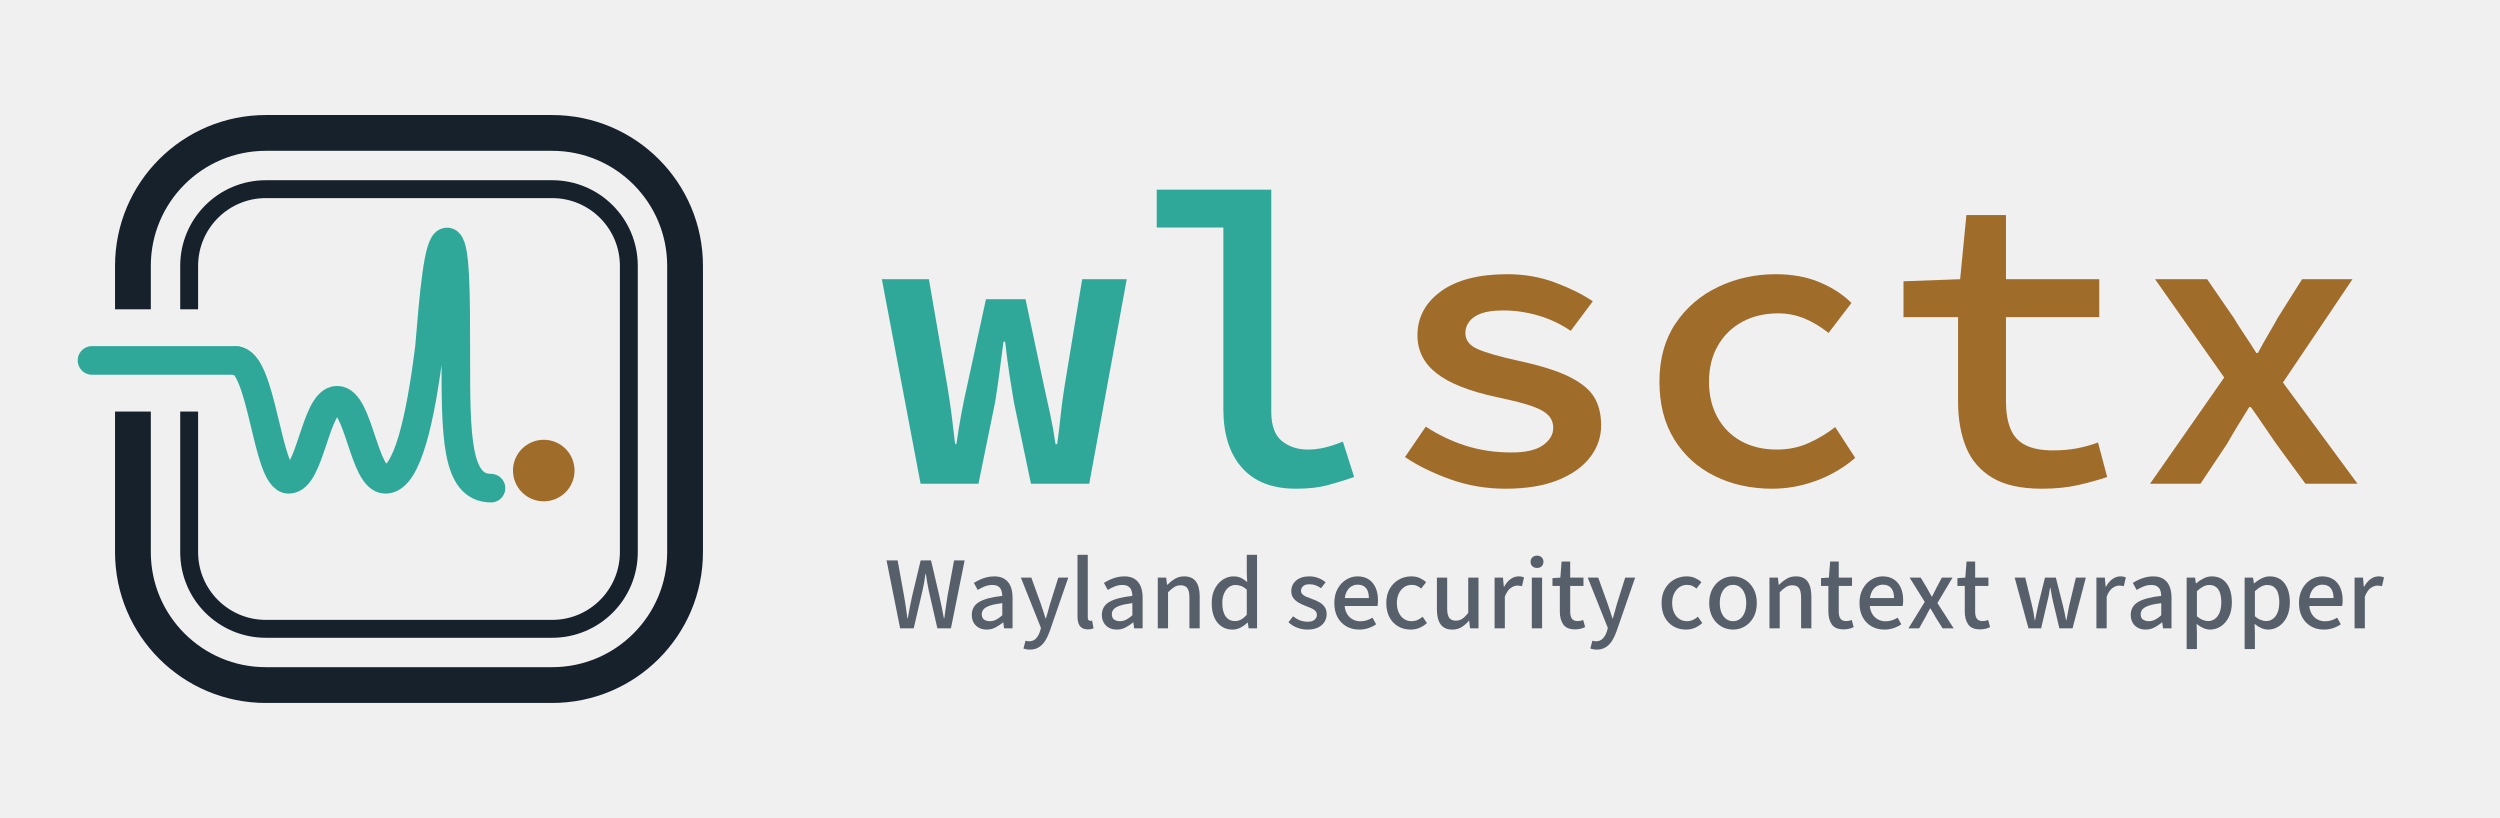
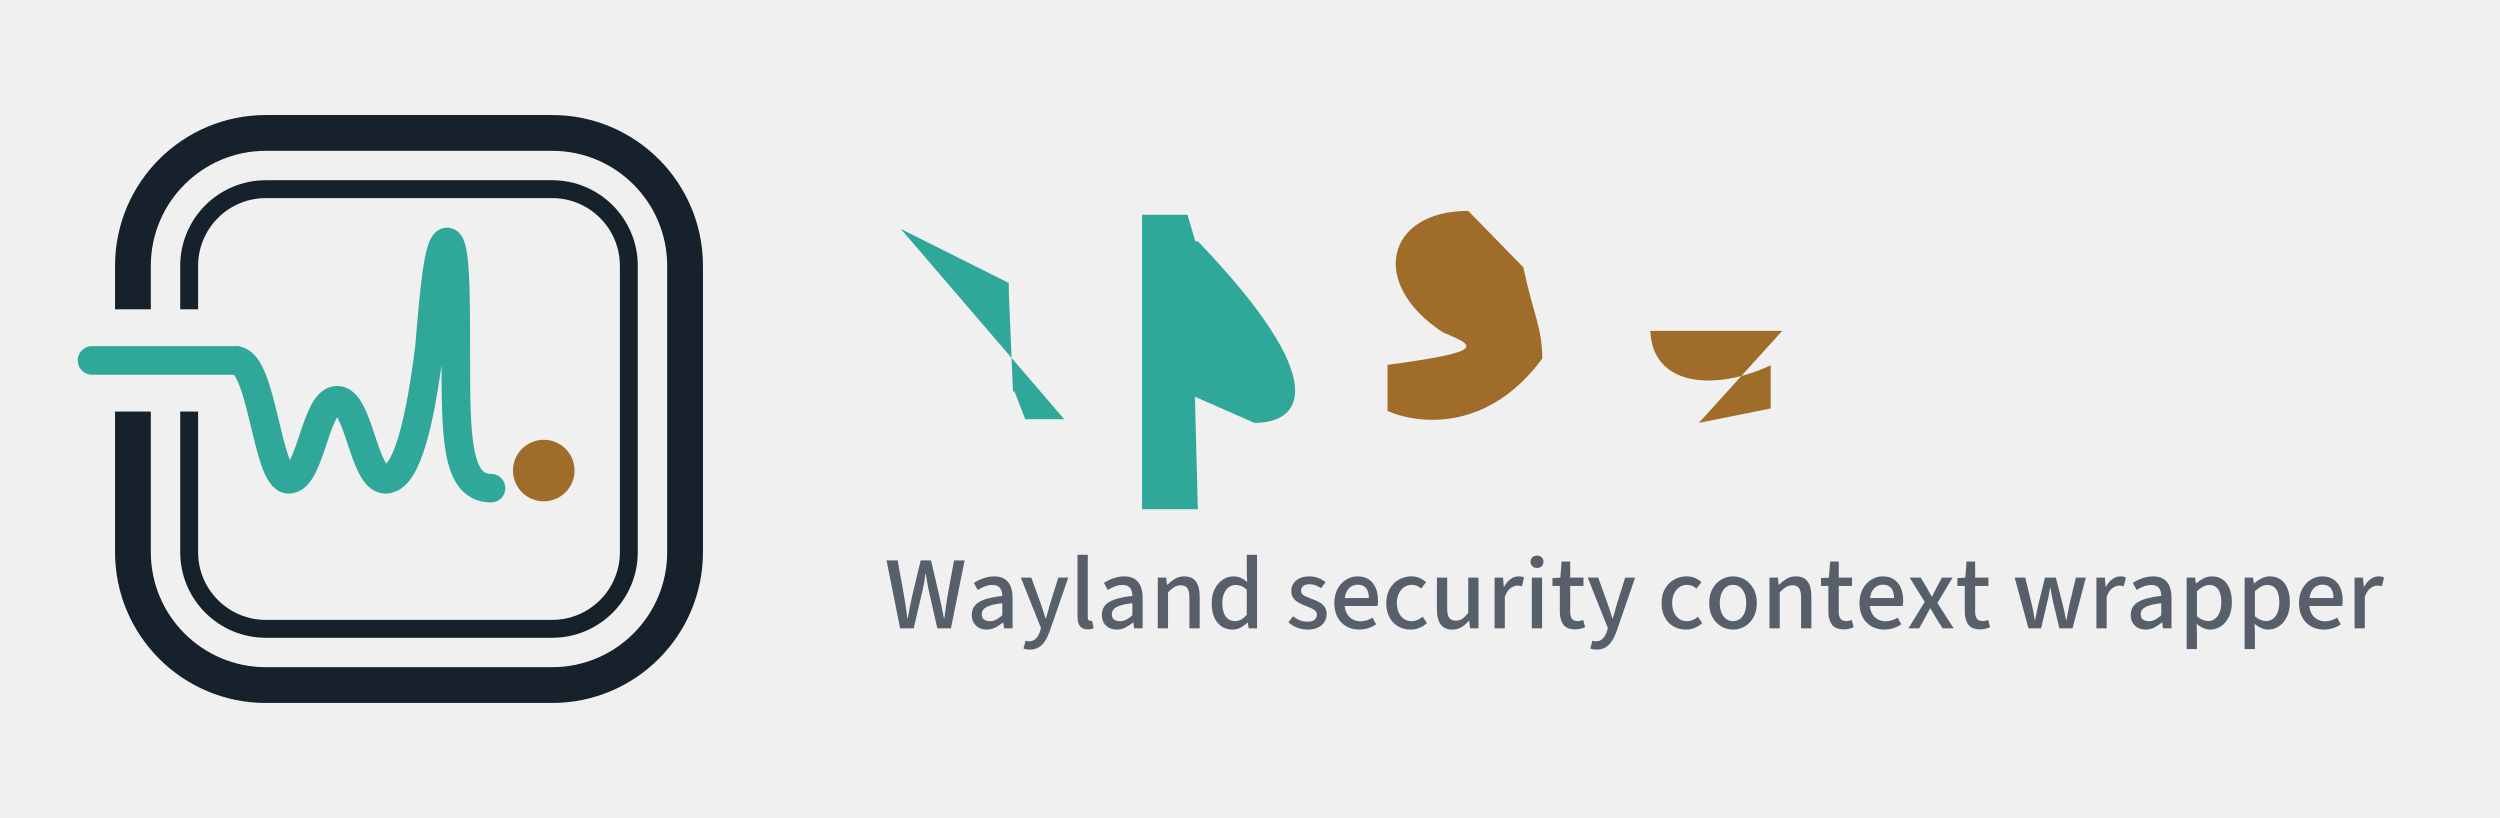
<svg xmlns="http://www.w3.org/2000/svg" viewBox="0 0 489 160" width="489" height="160" role="img" aria-label="apse — Wayland security context wrapper">
  <style>.ink{stroke:#17212B;fill:none}.inkf{fill:#17212B}.wave{stroke:#2FA89A;fill:none}.wavef{fill:#2FA89A}.tag{fill:#9f6c2a}@media (prefers-color-scheme:dark){.ink{stroke:#E6EDF3}.inkf{fill:#E6EDF3}}.sub{fill:#57606a}@media (prefers-color-scheme:dark){.sub{fill:#9198a1}}</style>
  <g transform="translate(16 16)">
    <mask id="hgap">
      <rect width="128" height="128" fill="#fff" />
      <rect x="0" y="44.5" width="26" height="20" fill="#000" />
    </mask>
    <g stroke-linecap="round" stroke-linejoin="round">
      <g mask="url(#hgap)">
        <rect class="ink" x="10" y="10" width="108" height="108" rx="26" stroke-width="7" />
        <rect class="ink" x="21" y="21" width="86" height="86" rx="15" stroke-width="3.5" />
      </g>
      <path class="wave" d="M2 54.5H30.2" stroke-width="5.6" />
      <g transform="translate(68 64) scale(.86) translate(-64 -64)">
        <path class="wave" d="M20 53C26 53 27 80 32 80C37 80 38 62 43 62C48 62 49 80 54 80C59 80 62 66 64 50C65 38 66 26 68 26C70 26 70 38 70 52C70 70 70 82 78 82" stroke-width="6.5" />
        <circle class="tag" cx="90" cy="78" r="7" />
      </g>
    </g>
  </g>
-   <path class="wavef" d="M180.065 94.613 172.489 54.613H181.695L185.279 75.387Q185.768 78.32 186.134 81.13Q186.501 83.941 186.827 86.874H187.071Q187.479 83.941 188.008 81.09Q188.538 78.238 189.189 75.387L192.855 58.523H200.595L204.179 75.387Q204.831 78.32 205.442 81.13Q206.053 83.941 206.46 86.874H206.786Q207.193 83.941 207.479 81.13Q207.764 78.32 208.253 75.387L211.674 54.613H220.391L213.059 94.613H201.654L198.314 78.646Q197.906 76.283 197.458 73.35Q197.01 70.417 196.603 66.833H196.277Q195.87 69.929 195.503 72.78Q195.136 75.631 194.648 78.646L191.389 94.613Z" />
-   <path class="wavef" d="M253.466 95.591Q246.542 95.591 242.916 91.476Q239.291 87.362 239.291 80.03V44.511H226.257V37.098H248.66V80.519Q248.66 84.593 250.737 86.263Q252.815 87.933 255.829 87.933Q257.377 87.933 259.006 87.566Q260.635 87.2 262.672 86.385L264.872 93.309Q262.02 94.287 259.536 94.939Q257.051 95.591 253.466 95.591Z" />
-   <path class="tag" d="M294.444 95.591Q288.823 95.591 283.69 93.758Q278.558 91.925 274.811 89.399L278.884 83.452Q282.468 85.815 286.623 87.159Q290.778 88.503 295.666 88.503Q299.821 88.503 301.817 87.077Q303.813 85.652 303.813 83.696Q303.813 82.719 303.365 81.904Q302.916 81.09 301.776 80.397Q300.635 79.705 298.436 79.053Q296.236 78.401 292.733 77.668Q284.749 75.957 281.002 73.024Q277.255 70.092 277.255 65.611Q277.255 60.316 281.857 56.975Q286.46 53.635 294.851 53.635Q299.821 53.635 304.179 55.265Q308.538 56.894 311.552 58.931L307.234 64.715Q304.383 62.76 300.961 61.741Q297.54 60.723 294.037 60.723Q291.348 60.723 289.76 61.293Q288.171 61.863 287.397 62.882Q286.623 63.9 286.623 65.122Q286.623 67.24 289.067 68.299Q291.511 69.358 297.051 70.58Q303.487 71.965 306.99 73.717Q310.493 75.468 311.837 77.709Q313.181 79.949 313.181 83.208Q313.181 86.629 311.022 89.44Q308.864 92.25 304.709 93.92Q300.554 95.591 294.444 95.591Z" />
-   <path class="tag" d="M346.664 95.591Q340.391 95.591 335.381 93.106Q330.371 90.621 327.479 85.937Q324.587 81.252 324.587 74.654Q324.587 67.973 327.723 63.289Q330.859 58.605 336.073 56.12Q341.287 53.635 347.316 53.635Q352.204 53.635 355.951 55.224Q359.699 56.813 362.143 59.257L357.662 65.122Q355.299 63.248 352.896 62.271Q350.493 61.293 347.804 61.293Q343.813 61.293 340.758 62.963Q337.703 64.633 335.992 67.648Q334.281 70.662 334.281 74.654Q334.281 78.646 335.951 81.66Q337.621 84.674 340.595 86.303Q343.568 87.933 347.56 87.933Q350.982 87.933 353.833 86.629Q356.684 85.326 358.965 83.534L362.876 89.562Q359.454 92.495 355.218 94.043Q350.982 95.591 346.664 95.591Z" />
-   <path class="tag" d="M399.373 95.591Q393.263 95.591 389.678 93.432Q386.094 91.273 384.546 87.444Q382.998 83.615 382.998 78.564V62.026H372.326V55.02L383.405 54.613L384.627 42.067H392.367V54.613H410.615V62.026H392.367V78.483Q392.367 81.741 393.263 83.9Q394.159 86.059 396.196 87.077Q398.232 88.096 401.572 88.096Q404.179 88.096 406.297 87.688Q408.415 87.281 410.371 86.548L412.163 93.309Q409.475 94.206 406.379 94.898Q403.283 95.591 399.373 95.591Z" />
-   <path class="tag" d="M420.554 94.613 435.055 73.839 421.532 54.613H431.715L436.929 62.189Q437.906 63.819 439.088 65.57Q440.269 67.322 441.328 69.033H441.654Q442.55 67.322 443.609 65.529Q444.668 63.737 445.564 62.108L450.289 54.613H460.147L446.542 74.817L461.124 94.613H450.941L445.157 86.711Q444.016 85.081 442.754 83.208Q441.491 81.334 440.269 79.623H439.943Q438.884 81.334 437.784 83.126Q436.684 84.918 435.625 86.792L430.411 94.613Z" />
+   <path class="wavef" d="M200.54 82.00 L198.43 76.56 L198.14 76.56 L197.32 57.10 L197.32 55.35 L176.21 44.79 L208.16 82.00 Z M197.32 63.47 L193.10 63.61 Z" />
+   <path class="wavef" d="M245.36 82.72 L233.73 77.60 L234.30 99.60 L223.39 99.60 L223.39 42.00 L232.27 42.00 L233.80 47.19 L234.30 47.19 C260.74 74.74 254.73 82.72 245.36 82.72 Z M242.14 49.98 L234.30 61.86 Z" />
+   <path class="tag" d="M301.67 70.12 C291.62 83.84 278.47 83.41 271.40 80.39 L271.40 71.37 C290.90 68.73 288.68 67.72 282.24 65.01 C267.63 55.47 271.16 41.25 287.18 41.25 L297.95 52.27 C299.91 61.46 301.67 64.18 301.67 70.12 Z" />
+   <path class="tag" d="M330.75 49.01 L338.37 57.46 Z M332.29 82.72 L348.60 64.72 L322.81 64.72 C323.23 75.74 335.66 76.46 346.35 71.45 L346.35 79.89 Z" />
  <path class="sub" d="M176.064 122.902 173.406 109.613H175.577L176.835 116.572Q177.017 117.647 177.18 118.713Q177.342 119.778 177.484 120.934H177.565Q177.748 119.778 177.971 118.713Q178.194 117.647 178.417 116.572L180.081 109.613H182.11L183.733 116.572Q183.956 117.627 184.189 118.702Q184.423 119.778 184.626 120.934H184.707Q184.849 119.778 185.011 118.713Q185.173 117.647 185.336 116.572L186.614 109.613H188.683L186.005 122.902H183.347L181.643 115.416Q181.501 114.685 181.359 113.914Q181.217 113.143 181.095 112.251H181.014Q180.913 113.143 180.771 113.914Q180.629 114.685 180.466 115.416L178.722 122.902Z" />
  <path class="sub" d="M193.005 123.146Q192.153 123.146 191.494 122.801Q190.834 122.456 190.459 121.807Q190.083 121.157 190.083 120.285Q190.083 118.601 191.514 117.749Q192.944 116.897 196.048 116.552Q196.048 116.004 195.876 115.507Q195.704 115.01 195.277 114.716Q194.851 114.421 194.121 114.421Q193.33 114.421 192.609 114.706Q191.889 114.99 191.24 115.395L190.489 114.016Q190.996 113.691 191.625 113.397Q192.254 113.103 192.975 112.92Q193.695 112.737 194.486 112.737Q195.704 112.737 196.495 113.245Q197.286 113.752 197.672 114.685Q198.057 115.619 198.057 116.937V122.902H196.393L196.251 121.766H196.17Q195.48 122.334 194.699 122.74Q193.918 123.146 193.005 123.146ZM193.614 121.502Q194.263 121.502 194.841 121.208Q195.419 120.914 196.048 120.346V117.972Q194.547 118.155 193.664 118.449Q192.782 118.743 192.407 119.159Q192.031 119.575 192.031 120.143Q192.031 120.873 192.488 121.188Q192.944 121.502 193.614 121.502Z" />
  <path class="sub" d="M201.425 127.062Q201.06 127.062 200.755 127.001Q200.451 126.94 200.187 126.859L200.593 125.317Q200.796 125.378 200.969 125.408Q201.141 125.438 201.303 125.438Q202.115 125.438 202.632 124.891Q203.15 124.343 203.413 123.531L203.616 122.841L199.68 112.981H201.729L203.596 118.155Q203.819 118.804 204.052 119.524Q204.286 120.244 204.509 120.955H204.59Q204.793 120.265 204.996 119.544Q205.199 118.824 205.381 118.155L207.005 112.981H208.952L205.3 123.531Q204.915 124.586 204.408 125.378Q203.9 126.169 203.18 126.615Q202.46 127.062 201.425 127.062Z" />
  <path class="sub" d="M212.787 123.105Q212.057 123.105 211.61 122.801Q211.164 122.497 210.961 121.939Q210.758 121.381 210.758 120.589V108.517H212.767V120.711Q212.767 121.137 212.919 121.289Q213.071 121.442 213.274 121.442Q213.355 121.442 213.426 121.431Q213.497 121.421 213.619 121.401L213.903 122.902Q213.7 122.983 213.426 123.044Q213.152 123.105 212.787 123.105Z" />
  <path class="sub" d="M218.448 123.146Q217.595 123.146 216.936 122.801Q216.277 122.456 215.901 121.807Q215.526 121.157 215.526 120.285Q215.526 118.601 216.956 117.749Q218.387 116.897 221.491 116.552Q221.491 116.004 221.319 115.507Q221.146 115.01 220.72 114.716Q220.294 114.421 219.563 114.421Q218.772 114.421 218.052 114.706Q217.332 114.99 216.682 115.395L215.932 114.016Q216.439 113.691 217.068 113.397Q217.697 113.103 218.417 112.92Q219.137 112.737 219.929 112.737Q221.146 112.737 221.937 113.245Q222.729 113.752 223.114 114.685Q223.5 115.619 223.5 116.937V122.902H221.836L221.694 121.766H221.613Q220.923 122.334 220.142 122.74Q219.361 123.146 218.448 123.146ZM219.056 121.502Q219.706 121.502 220.284 121.208Q220.862 120.914 221.491 120.346V117.972Q219.99 118.155 219.107 118.449Q218.224 118.743 217.849 119.159Q217.474 119.575 217.474 120.143Q217.474 120.873 217.93 121.188Q218.387 121.502 219.056 121.502Z" />
  <path class="sub" d="M226.462 122.902V112.981H228.105L228.268 114.381H228.328Q229.018 113.691 229.809 113.214Q230.601 112.737 231.615 112.737Q233.198 112.737 233.928 113.752Q234.659 114.766 234.659 116.653V122.902H232.65V116.917Q232.65 115.598 232.244 115.04Q231.838 114.482 230.946 114.482Q230.236 114.482 229.688 114.827Q229.14 115.172 228.47 115.842V122.902Z" />
  <path class="sub" d="M241.09 123.146Q239.244 123.146 238.128 121.776Q237.012 120.407 237.012 117.952Q237.012 116.349 237.611 115.182Q238.209 114.016 239.183 113.377Q240.157 112.737 241.253 112.737Q242.125 112.737 242.734 113.032Q243.342 113.326 243.951 113.853L243.87 112.21V108.517H245.878V122.902H244.235L244.073 121.786H244.012Q243.444 122.334 242.693 122.74Q241.942 123.146 241.09 123.146ZM241.577 121.482Q242.206 121.482 242.764 121.178Q243.322 120.873 243.87 120.244V115.334Q243.302 114.827 242.764 114.624Q242.226 114.421 241.658 114.421Q240.948 114.421 240.37 114.848Q239.792 115.274 239.437 116.065Q239.082 116.856 239.082 117.931Q239.082 119.636 239.731 120.559Q240.38 121.482 241.577 121.482Z" />
  <path class="sub" d="M255.759 123.146Q254.684 123.146 253.71 122.77Q252.736 122.395 252.026 121.705L252.919 120.549Q253.588 121.076 254.278 121.34Q254.968 121.604 255.82 121.604Q256.713 121.604 257.149 121.208Q257.585 120.813 257.585 120.244Q257.585 119.798 257.271 119.484Q256.956 119.169 256.469 118.956Q255.982 118.743 255.435 118.54Q254.704 118.276 254.045 117.901Q253.385 117.526 252.98 116.978Q252.574 116.43 252.574 115.639Q252.574 114.381 253.517 113.559Q254.461 112.737 256.104 112.737Q257.058 112.737 257.879 113.062Q258.701 113.387 259.29 113.894L258.397 115.05Q257.869 114.685 257.322 114.482Q256.774 114.279 256.124 114.279Q255.293 114.279 254.887 114.655Q254.481 115.03 254.481 115.537Q254.481 115.943 254.735 116.217Q254.988 116.491 255.445 116.694Q255.901 116.897 256.53 117.12Q257.301 117.384 257.981 117.749Q258.661 118.114 259.077 118.682Q259.492 119.25 259.492 120.123Q259.492 120.955 259.066 121.644Q258.64 122.334 257.808 122.74Q256.977 123.146 255.759 123.146Z" />
  <path class="sub" d="M265.843 123.146Q264.463 123.146 263.368 122.527Q262.272 121.908 261.633 120.752Q260.994 119.595 260.994 117.952Q260.994 116.329 261.643 115.162Q262.292 113.995 263.327 113.366Q264.362 112.737 265.518 112.737Q266.837 112.737 267.73 113.336Q268.623 113.935 269.079 114.979Q269.536 116.024 269.536 117.424Q269.536 117.708 269.515 117.992Q269.495 118.276 269.434 118.54H262.455V116.978H267.75Q267.75 115.72 267.202 115.04Q266.655 114.361 265.559 114.361Q264.93 114.361 264.342 114.695Q263.753 115.03 263.368 115.811Q262.982 116.592 262.982 117.931Q262.982 119.149 263.408 119.94Q263.834 120.731 264.544 121.127Q265.255 121.523 266.066 121.523Q266.756 121.523 267.354 121.33Q267.953 121.137 268.46 120.813L269.17 122.111Q268.501 122.578 267.659 122.862Q266.817 123.146 265.843 123.146Z" />
  <path class="sub" d="M275.927 123.146Q274.567 123.146 273.492 122.527Q272.417 121.908 271.788 120.752Q271.159 119.595 271.159 117.952Q271.159 116.308 271.838 115.142Q272.518 113.975 273.634 113.356Q274.75 112.737 276.028 112.737Q277.002 112.737 277.712 113.062Q278.422 113.387 278.95 113.874L277.976 115.132Q277.631 114.807 277.174 114.604Q276.718 114.401 276.13 114.401Q275.298 114.401 274.648 114.848Q273.999 115.294 273.614 116.085Q273.228 116.876 273.228 117.952Q273.228 119.027 273.593 119.818Q273.959 120.61 274.608 121.056Q275.257 121.502 276.109 121.502Q276.738 121.502 277.286 121.259Q277.834 121.015 278.26 120.63L279.112 121.868Q278.483 122.456 277.671 122.801Q276.86 123.146 275.927 123.146Z" />
  <path class="sub" d="M284.083 123.146Q282.521 123.146 281.79 122.131Q281.06 121.117 281.06 119.23V112.981H283.068V118.987Q283.068 120.285 283.464 120.843Q283.86 121.401 284.752 121.401Q285.463 121.401 286 121.046Q286.538 120.691 287.187 119.9V112.981H289.196V122.902H287.532L287.37 121.401H287.329Q286.66 122.192 285.878 122.669Q285.097 123.146 284.083 123.146Z" />
  <path class="sub" d="M292.341 122.902V112.981H293.984L294.146 114.766H294.207Q294.714 113.813 295.455 113.275Q296.195 112.737 297.027 112.737Q297.372 112.737 297.626 112.788Q297.879 112.839 298.103 112.94L297.697 114.665Q297.474 114.604 297.271 114.574Q297.068 114.543 296.764 114.543Q296.155 114.543 295.485 115.02Q294.816 115.497 294.349 116.694V122.902Z" />
  <path class="sub" d="M299.624 122.902V112.981H301.633V122.902ZM300.639 111.094Q300.091 111.094 299.736 110.759Q299.381 110.425 299.381 109.877Q299.381 109.349 299.736 109.014Q300.091 108.68 300.639 108.68Q301.207 108.68 301.552 109.014Q301.897 109.349 301.897 109.877Q301.897 110.425 301.552 110.759Q301.207 111.094 300.639 111.094Z" />
  <path class="sub" d="M308.105 123.105Q306.441 123.105 305.772 122.141Q305.102 121.178 305.102 119.636V114.604H303.662V113.082L305.204 112.981L305.447 109.836H307.131V112.981H309.728V114.604H307.131V119.656Q307.131 120.549 307.466 121.015Q307.801 121.482 308.592 121.482Q308.856 121.482 309.13 121.431Q309.404 121.381 309.667 121.259L310.053 122.659Q309.667 122.862 309.16 122.983Q308.653 123.105 308.105 123.105Z" />
  <path class="sub" d="M312.305 127.062Q311.94 127.062 311.635 127.001Q311.331 126.94 311.067 126.859L311.473 125.317Q311.676 125.378 311.848 125.408Q312.021 125.438 312.183 125.438Q312.995 125.438 313.512 124.891Q314.03 124.343 314.293 123.531L314.496 122.841L310.56 112.981H312.609L314.476 118.155Q314.699 118.804 314.932 119.524Q315.166 120.244 315.389 120.955H315.47Q315.673 120.265 315.876 119.544Q316.079 118.824 316.261 118.155L317.885 112.981H319.832L316.18 123.531Q315.795 124.586 315.287 125.378Q314.78 126.169 314.06 126.615Q313.34 127.062 312.305 127.062Z" />
  <path class="sub" d="M329.774 123.146Q328.415 123.146 327.339 122.527Q326.264 121.908 325.635 120.752Q325.006 119.595 325.006 117.952Q325.006 116.308 325.686 115.142Q326.365 113.975 327.481 113.356Q328.597 112.737 329.875 112.737Q330.849 112.737 331.559 113.062Q332.269 113.387 332.797 113.874L331.823 115.132Q331.478 114.807 331.022 114.604Q330.565 114.401 329.977 114.401Q329.145 114.401 328.496 114.848Q327.846 115.294 327.461 116.085Q327.075 116.876 327.075 117.952Q327.075 119.027 327.441 119.818Q327.806 120.61 328.455 121.056Q329.104 121.502 329.957 121.502Q330.585 121.502 331.133 121.259Q331.681 121.015 332.107 120.63L332.959 121.868Q332.33 122.456 331.519 122.801Q330.707 123.146 329.774 123.146Z" />
  <path class="sub" d="M338.985 123.146Q337.748 123.146 336.693 122.537Q335.637 121.928 334.978 120.762Q334.319 119.595 334.319 117.952Q334.319 116.308 334.978 115.142Q335.637 113.975 336.693 113.356Q337.748 112.737 338.985 112.737Q340.203 112.737 341.258 113.356Q342.313 113.975 342.972 115.142Q343.631 116.308 343.631 117.952Q343.631 119.595 342.972 120.762Q342.313 121.928 341.258 122.537Q340.203 123.146 338.985 123.146ZM338.985 121.502Q339.776 121.502 340.355 121.056Q340.933 120.61 341.247 119.818Q341.562 119.027 341.562 117.952Q341.562 116.897 341.247 116.095Q340.933 115.294 340.355 114.848Q339.776 114.401 338.985 114.401Q338.194 114.401 337.616 114.848Q337.037 115.294 336.713 116.095Q336.388 116.897 336.388 117.952Q336.388 119.027 336.713 119.818Q337.037 120.61 337.616 121.056Q338.194 121.502 338.985 121.502Z" />
  <path class="sub" d="M346.107 122.902V112.981H347.75L347.912 114.381H347.973Q348.663 113.691 349.454 113.214Q350.246 112.737 351.26 112.737Q352.843 112.737 353.573 113.752Q354.303 114.766 354.303 116.653V122.902H352.295V116.917Q352.295 115.598 351.889 115.04Q351.483 114.482 350.591 114.482Q349.88 114.482 349.333 114.827Q348.785 115.172 348.115 115.842V122.902Z" />
  <path class="sub" d="M360.634 123.105Q358.97 123.105 358.3 122.141Q357.631 121.178 357.631 119.636V114.604H356.19V113.082L357.732 112.981L357.976 109.836H359.66V112.981H362.257V114.604H359.66V119.656Q359.66 120.549 359.995 121.015Q360.329 121.482 361.121 121.482Q361.384 121.482 361.658 121.431Q361.932 121.381 362.196 121.259L362.581 122.659Q362.196 122.862 361.689 122.983Q361.181 123.105 360.634 123.105Z" />
  <path class="sub" d="M368.567 123.146Q367.187 123.146 366.091 122.527Q364.996 121.908 364.357 120.752Q363.718 119.595 363.718 117.952Q363.718 116.329 364.367 115.162Q365.016 113.995 366.051 113.366Q367.086 112.737 368.242 112.737Q369.561 112.737 370.454 113.336Q371.346 113.935 371.803 114.979Q372.259 116.024 372.259 117.424Q372.259 117.708 372.239 117.992Q372.219 118.276 372.158 118.54H365.178V116.978H370.474Q370.474 115.72 369.926 115.04Q369.378 114.361 368.283 114.361Q367.654 114.361 367.065 114.695Q366.477 115.03 366.091 115.811Q365.706 116.592 365.706 117.931Q365.706 119.149 366.132 119.94Q366.558 120.731 367.268 121.127Q367.978 121.523 368.79 121.523Q369.48 121.523 370.078 121.33Q370.677 121.137 371.184 120.813L371.894 122.111Q371.225 122.578 370.383 122.862Q369.541 123.146 368.567 123.146Z" />
  <path class="sub" d="M373.294 122.902 376.479 117.729 373.517 112.981H375.688L376.906 115.01Q377.129 115.416 377.362 115.842Q377.595 116.268 377.839 116.674H377.92Q378.123 116.268 378.336 115.842Q378.549 115.416 378.752 115.01L379.827 112.981H381.917L378.955 117.952L382.14 122.902H379.969L378.63 120.772Q378.387 120.326 378.123 119.879Q377.859 119.433 377.595 119.007H377.514Q377.291 119.433 377.048 119.879Q376.804 120.326 376.581 120.772L375.384 122.902Z" />
  <path class="sub" d="M387.314 123.105Q385.65 123.105 384.981 122.141Q384.311 121.178 384.311 119.636V114.604H382.871V113.082L384.412 112.981L384.656 109.836H386.34V112.981H388.937V114.604H386.34V119.656Q386.34 120.549 386.675 121.015Q387.009 121.482 387.801 121.482Q388.065 121.482 388.338 121.431Q388.612 121.381 388.876 121.259L389.262 122.659Q388.876 122.862 388.369 122.983Q387.862 123.105 387.314 123.105Z" />
  <path class="sub" d="M396.769 122.902 394.07 112.981H396.14L397.458 118.418Q397.621 119.088 397.753 119.778Q397.884 120.468 397.986 121.299H398.067Q398.229 120.468 398.371 119.778Q398.513 119.088 398.655 118.418L399.995 112.981H402.125L403.505 118.418Q403.667 119.088 403.819 119.778Q403.971 120.468 404.113 121.299H404.194Q404.357 120.468 404.478 119.778Q404.6 119.088 404.742 118.418L406.041 112.981H407.988L405.391 122.902H402.815L401.638 117.952Q401.476 117.282 401.344 116.603Q401.212 115.923 401.07 114.99H400.989Q400.847 115.923 400.715 116.603Q400.583 117.282 400.4 117.952L399.244 122.902Z" />
  <path class="sub" d="M410.058 122.902V112.981H411.701L411.864 114.766H411.925Q412.432 113.813 413.172 113.275Q413.913 112.737 414.745 112.737Q415.09 112.737 415.343 112.788Q415.597 112.839 415.82 112.94L415.414 114.665Q415.191 114.604 414.988 114.574Q414.785 114.543 414.481 114.543Q413.872 114.543 413.203 115.02Q412.533 115.497 412.067 116.694V122.902Z" />
  <path class="sub" d="M419.695 123.146Q418.843 123.146 418.184 122.801Q417.524 122.456 417.149 121.807Q416.774 121.157 416.774 120.285Q416.774 118.601 418.204 117.749Q419.634 116.897 422.739 116.552Q422.739 116.004 422.566 115.507Q422.394 115.01 421.968 114.716Q421.542 114.421 420.811 114.421Q420.02 114.421 419.3 114.706Q418.579 114.99 417.93 115.395L417.179 114.016Q417.687 113.691 418.316 113.397Q418.945 113.103 419.665 112.92Q420.385 112.737 421.176 112.737Q422.394 112.737 423.185 113.245Q423.976 113.752 424.362 114.685Q424.747 115.619 424.747 116.937V122.902H423.084L422.941 121.766H422.86Q422.171 122.334 421.389 122.74Q420.608 123.146 419.695 123.146ZM420.304 121.502Q420.953 121.502 421.531 121.208Q422.11 120.914 422.739 120.346V117.972Q421.237 118.155 420.355 118.449Q419.472 118.743 419.097 119.159Q418.721 119.575 418.721 120.143Q418.721 120.873 419.178 121.188Q419.634 121.502 420.304 121.502Z" />
  <path class="sub" d="M427.709 126.96V112.981H429.353L429.515 114.097H429.576Q430.225 113.529 431.017 113.133Q431.808 112.737 432.64 112.737Q433.898 112.737 434.77 113.366Q435.642 113.995 436.099 115.132Q436.555 116.268 436.555 117.789Q436.555 119.494 435.957 120.691Q435.358 121.888 434.385 122.517Q433.411 123.146 432.295 123.146Q431.646 123.146 430.966 122.852Q430.286 122.557 429.657 122.03L429.718 123.714V126.96ZM431.909 121.482Q432.64 121.482 433.228 121.056Q433.816 120.63 434.151 119.808Q434.486 118.987 434.486 117.81Q434.486 116.775 434.243 116.014Q433.999 115.253 433.472 114.837Q432.944 114.421 432.112 114.421Q431.544 114.421 430.956 114.726Q430.367 115.03 429.718 115.639V120.549Q430.306 121.056 430.885 121.269Q431.463 121.482 431.909 121.482Z" />
  <path class="sub" d="M439.051 126.96V112.981H440.694L440.857 114.097H440.918Q441.567 113.529 442.358 113.133Q443.149 112.737 443.981 112.737Q445.239 112.737 446.112 113.366Q446.984 113.995 447.441 115.132Q447.897 116.268 447.897 117.789Q447.897 119.494 447.299 120.691Q446.7 121.888 445.726 122.517Q444.752 123.146 443.636 123.146Q442.987 123.146 442.307 122.852Q441.628 122.557 440.999 122.03L441.06 123.714V126.96ZM443.251 121.482Q443.981 121.482 444.57 121.056Q445.158 120.63 445.493 119.808Q445.828 118.987 445.828 117.81Q445.828 116.775 445.584 116.014Q445.341 115.253 444.813 114.837Q444.286 114.421 443.454 114.421Q442.886 114.421 442.297 114.726Q441.709 115.03 441.06 115.639V120.549Q441.648 121.056 442.226 121.269Q442.805 121.482 443.251 121.482Z" />
  <path class="sub" d="M454.532 123.146Q453.152 123.146 452.056 122.527Q450.961 121.908 450.322 120.752Q449.683 119.595 449.683 117.952Q449.683 116.329 450.332 115.162Q450.981 113.995 452.016 113.366Q453.051 112.737 454.207 112.737Q455.526 112.737 456.419 113.336Q457.311 113.935 457.768 114.979Q458.224 116.024 458.224 117.424Q458.224 117.708 458.204 117.992Q458.184 118.276 458.123 118.54H451.143V116.978H456.439Q456.439 115.72 455.891 115.04Q455.343 114.361 454.248 114.361Q453.619 114.361 453.03 114.695Q452.442 115.03 452.056 115.811Q451.671 116.592 451.671 117.931Q451.671 119.149 452.097 119.94Q452.523 120.731 453.233 121.127Q453.943 121.523 454.755 121.523Q455.445 121.523 456.043 121.33Q456.642 121.137 457.149 120.813L457.859 122.111Q457.19 122.578 456.348 122.862Q455.506 123.146 454.532 123.146Z" />
  <path class="sub" d="M460.557 122.902V112.981H462.201L462.363 114.766H462.424Q462.931 113.813 463.672 113.275Q464.412 112.737 465.244 112.737Q465.589 112.737 465.843 112.788Q466.096 112.839 466.32 112.94L465.914 114.665Q465.691 114.604 465.488 114.574Q465.285 114.543 464.981 114.543Q464.372 114.543 463.702 115.02Q463.033 115.497 462.566 116.694V122.902Z" />
</svg>
